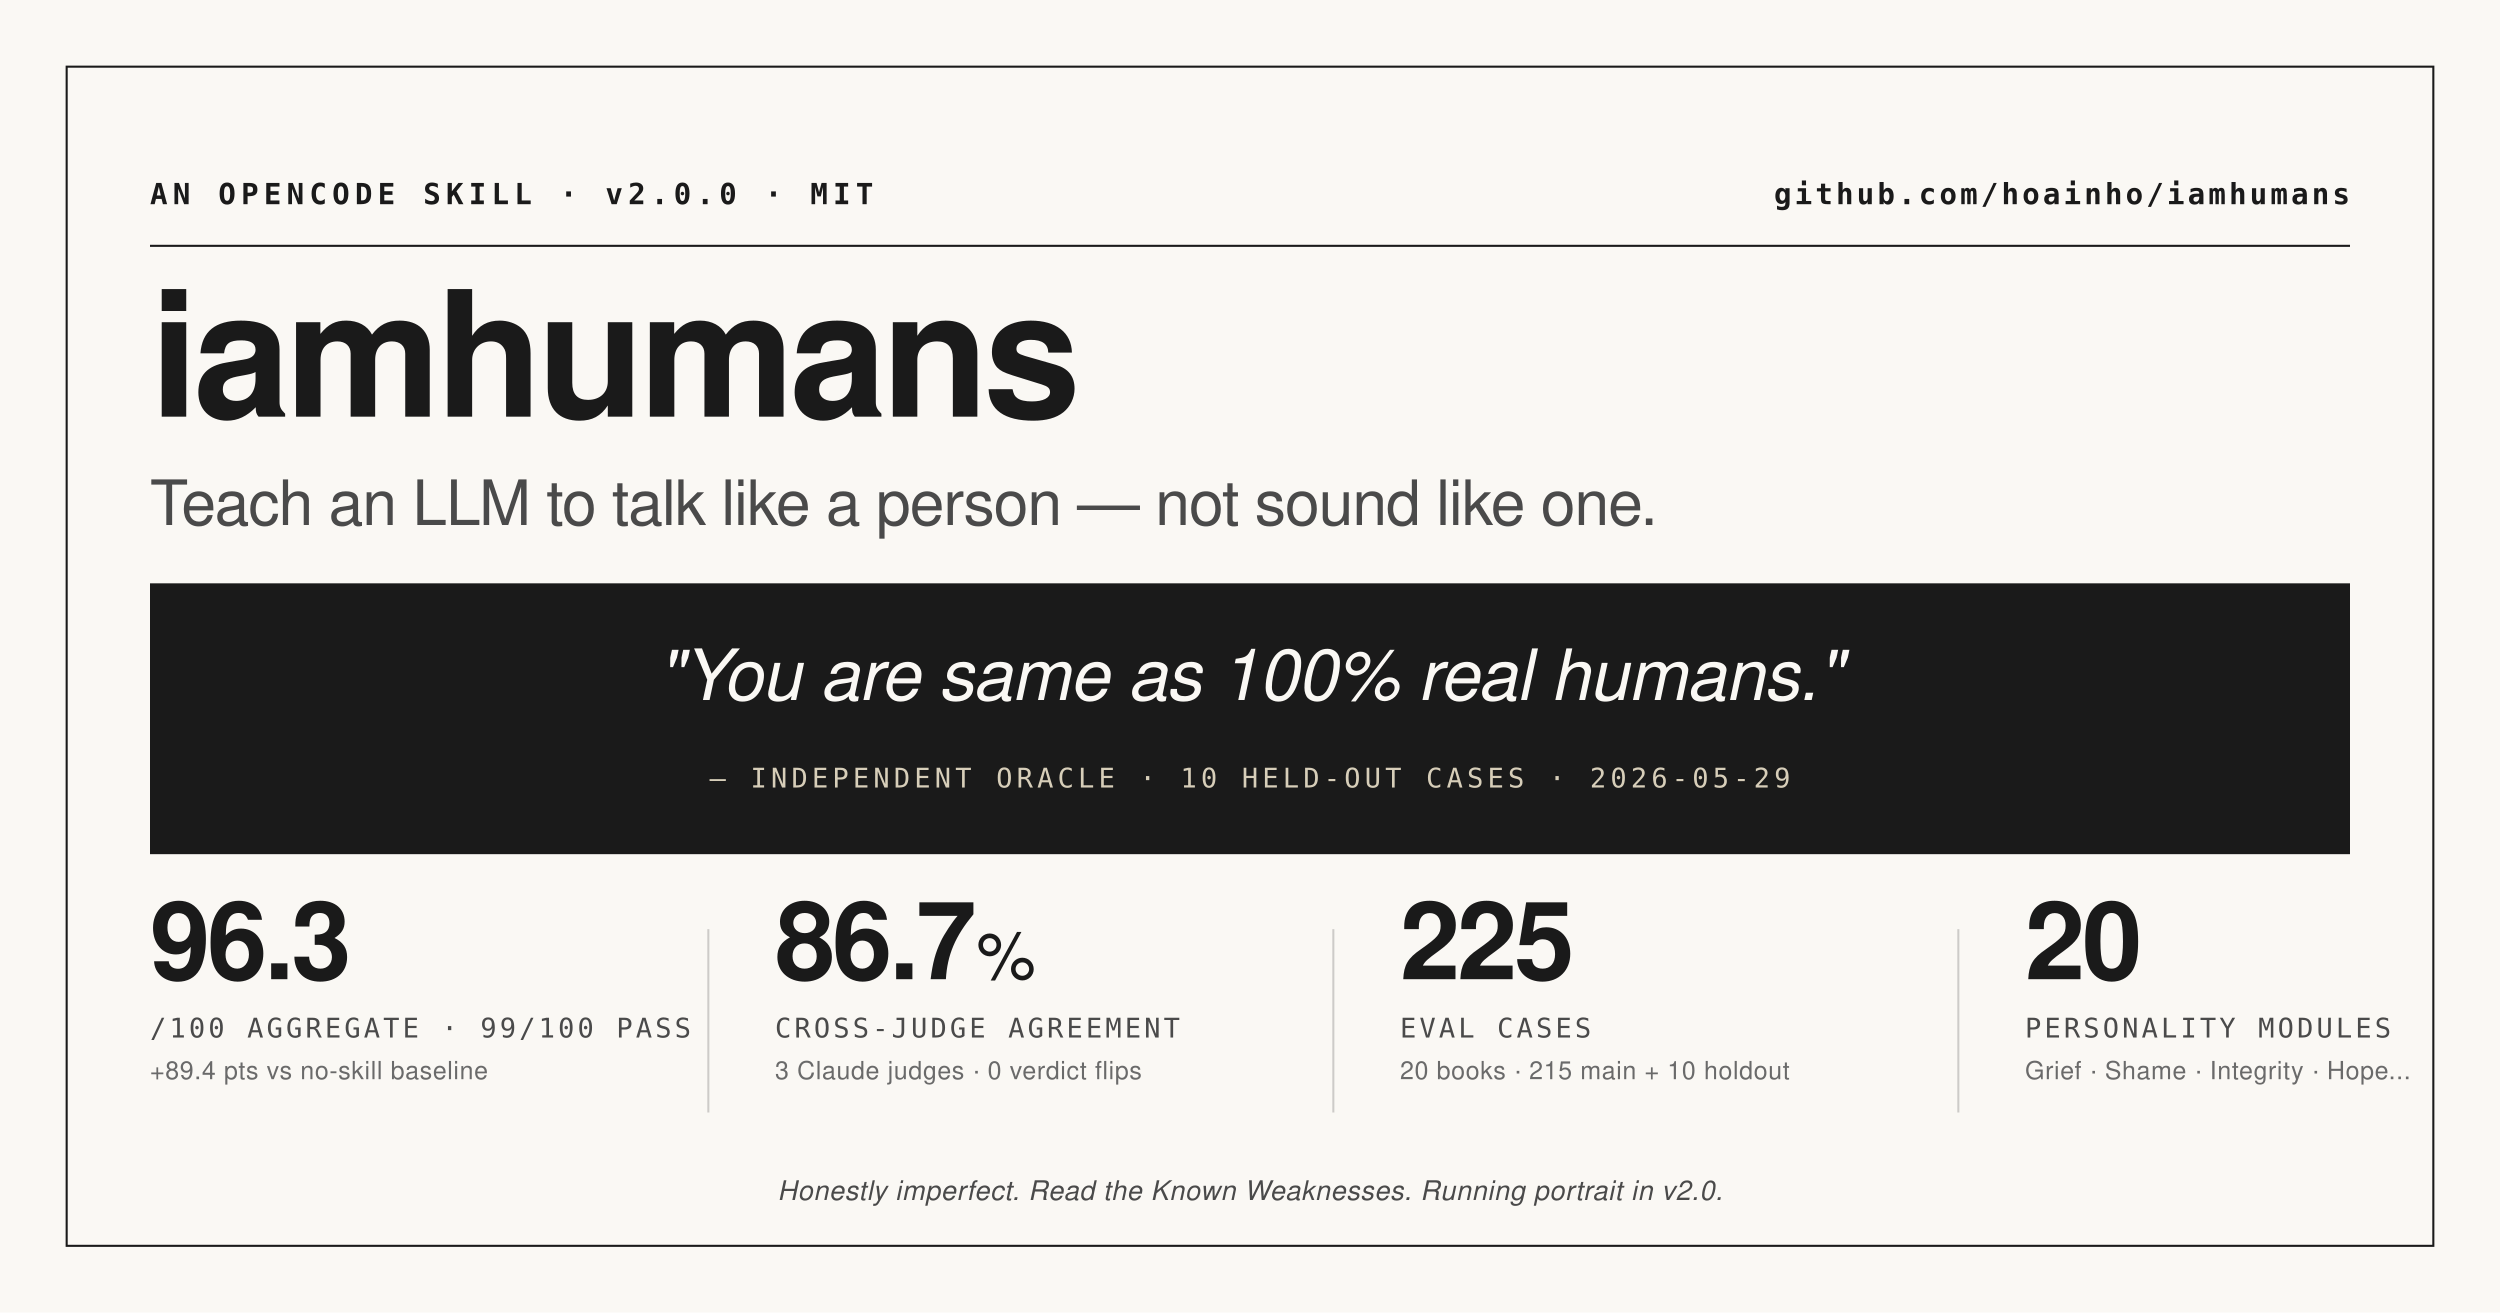
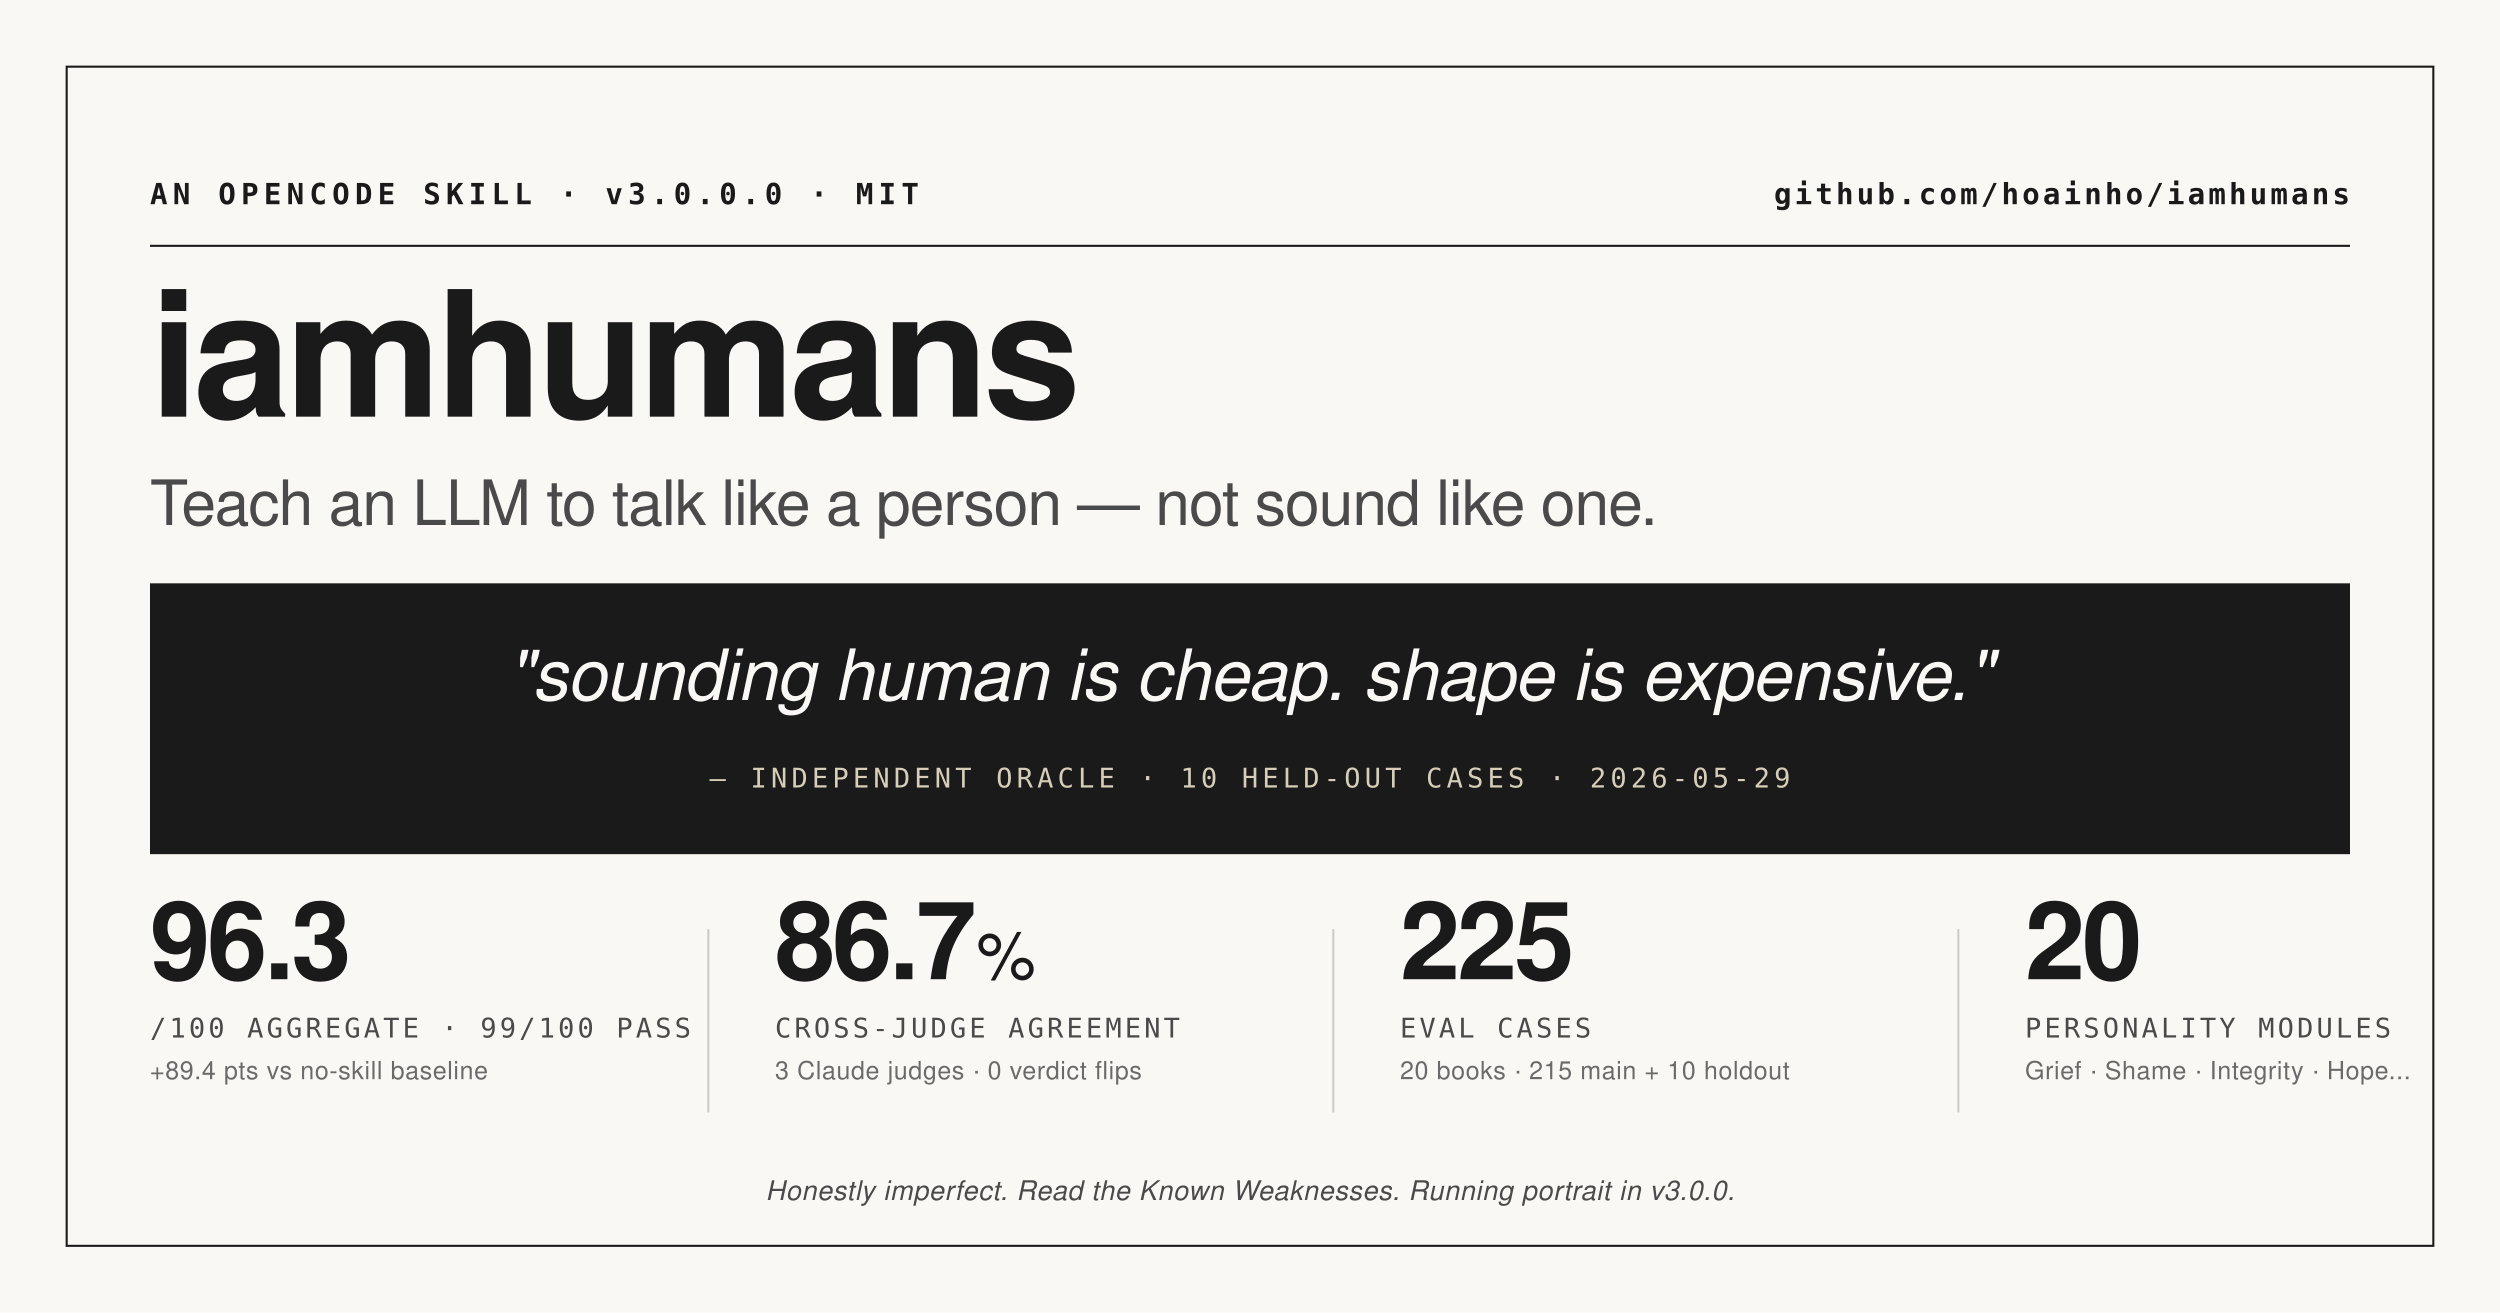
<svg xmlns="http://www.w3.org/2000/svg" width="1200" height="630" viewBox="0 0 1200 630" font-family="-apple-system, BlinkMacSystemFont, 'Segoe UI', 'SF Pro Text', Helvetica, Arial, sans-serif">
  <rect width="1200" height="630" fill="#FAF8F4" />
  <rect x="32" y="32" width="1136" height="566" fill="none" stroke="#1A1A1A" stroke-width="1" />
  <text x="72" y="98" font-size="14" font-weight="600" letter-spacing="2.5" fill="#1A1A1A" font-family="'SF Mono', 'Menlo', monospace">
-     AN OPENCODE SKILL · v2.0.0 · MIT
+     AN OPENCODE SKILL · v3.0.0.0 · MIT
  </text>
  <text x="1128" y="98" font-size="14" font-weight="600" letter-spacing="1.5" fill="#1A1A1A" text-anchor="end" font-family="'SF Mono', 'Menlo', monospace">
    github.com/hoainho/iamhumans
  </text>
  <line x1="72" y1="118" x2="1128" y2="118" stroke="#1A1A1A" stroke-width="1" />
  <text x="72" y="200" font-size="84" font-weight="700" letter-spacing="-2.5" fill="#1A1A1A">iamhumans</text>
  <text x="72" y="252" font-size="30" font-weight="400" letter-spacing="-0.5" fill="#4A4A4A">
    Teach an LLM to talk like a person — not sound like one.
  </text>
  <rect x="72" y="280" width="1056" height="130" fill="#1A1A1A" />
  <text x="600" y="336" font-size="34" font-weight="400" font-style="italic" fill="#FAF8F4" text-anchor="middle" letter-spacing="-0.3">
-     "You are same as 100% real humans."
+     "sounding human is cheap. shape is expensive."
  </text>
  <text x="600" y="378" font-size="13" font-weight="500" letter-spacing="2" fill="#D7CEB9" text-anchor="middle" font-family="'SF Mono', 'Menlo', monospace">
    — INDEPENDENT ORACLE · 10 HELD-OUT CASES · 2026-05-29
  </text>
  <text x="72" y="470" font-size="52" font-weight="700" letter-spacing="-1.5" fill="#1A1A1A">96.3</text>
  <text x="72" y="498" font-size="13" font-weight="500" letter-spacing="1.5" fill="#4A4A4A" font-family="'SF Mono', 'Menlo', monospace">
    /100 AGGREGATE · 99/100 PASS
  </text>
  <text x="72" y="518" font-size="12" font-weight="400" letter-spacing="0.3" fill="#6A6A6A">
    +89.4 pts vs no-skill baseline
  </text>
  <line x1="340" y1="446" x2="340" y2="534" stroke="#1A1A1A" stroke-width="1" opacity="0.2" />
  <text x="372" y="470" font-size="52" font-weight="700" letter-spacing="-1.5" fill="#1A1A1A">86.7<tspan font-size="32" font-weight="500">%</tspan>
  </text>
  <text x="372" y="498" font-size="13" font-weight="500" letter-spacing="1.5" fill="#4A4A4A" font-family="'SF Mono', 'Menlo', monospace">
    CROSS-JUDGE AGREEMENT
  </text>
  <text x="372" y="518" font-size="12" font-weight="400" letter-spacing="0.3" fill="#6A6A6A">
    3 Claude judges · 0 verdict flips
  </text>
  <line x1="640" y1="446" x2="640" y2="534" stroke="#1A1A1A" stroke-width="1" opacity="0.2" />
  <text x="672" y="470" font-size="52" font-weight="700" letter-spacing="-1.5" fill="#1A1A1A">225</text>
  <text x="672" y="498" font-size="13" font-weight="500" letter-spacing="1.5" fill="#4A4A4A" font-family="'SF Mono', 'Menlo', monospace">
    EVAL CASES
  </text>
  <text x="672" y="518" font-size="12" font-weight="400" letter-spacing="0.3" fill="#6A6A6A">
    20 books · 215 main + 10 holdout
  </text>
  <line x1="940" y1="446" x2="940" y2="534" stroke="#1A1A1A" stroke-width="1" opacity="0.2" />
  <text x="972" y="470" font-size="52" font-weight="700" letter-spacing="-1.5" fill="#1A1A1A">20</text>
  <text x="972" y="498" font-size="13" font-weight="500" letter-spacing="1.5" fill="#4A4A4A" font-family="'SF Mono', 'Menlo', monospace">
    PERSONALITY MODULES
  </text>
  <text x="972" y="518" font-size="12" font-weight="400" letter-spacing="0.3" fill="#6A6A6A">
    Grief · Shame · Integrity · Hope...
  </text>
  <text x="600" y="576" font-size="13" font-weight="400" font-style="italic" letter-spacing="0.3" fill="#4A4A4A" text-anchor="middle">
-     Honestly imperfect. Read the Known Weaknesses. Running portrait in v2.0.
+     Honestly imperfect. Read the Known Weaknesses. Running portrait in v3.0.0.
  </text>
</svg>
